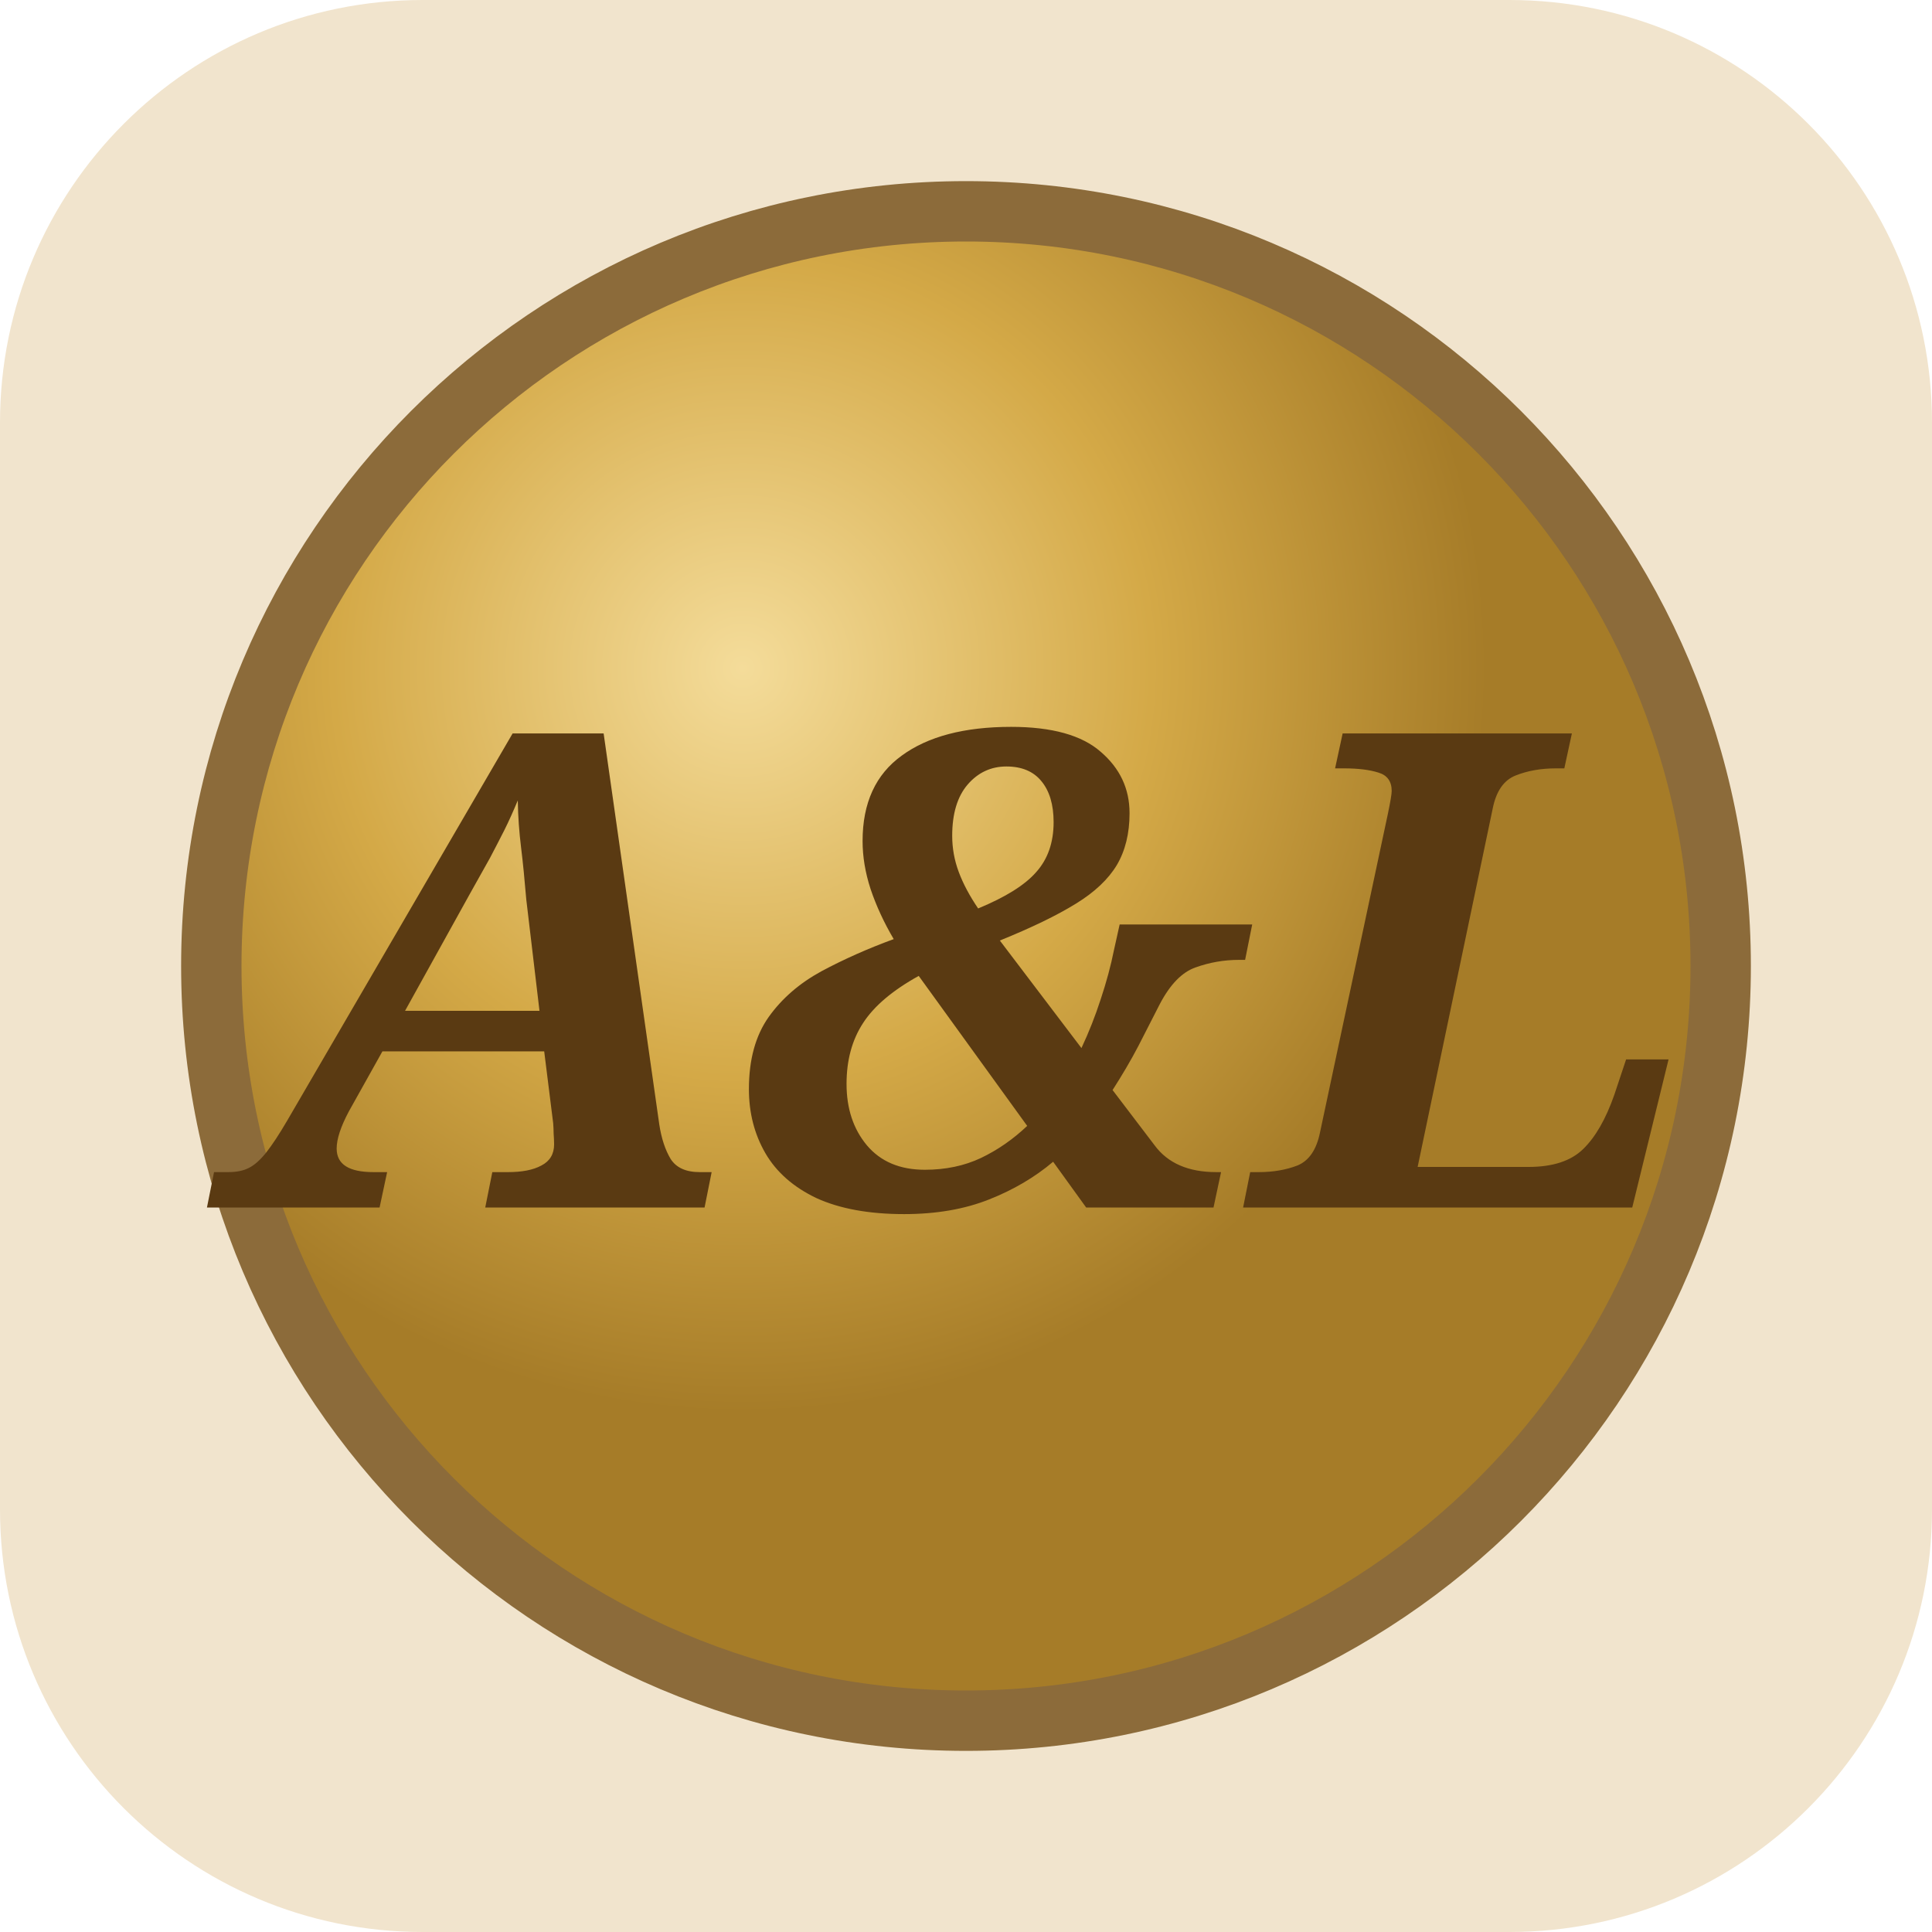
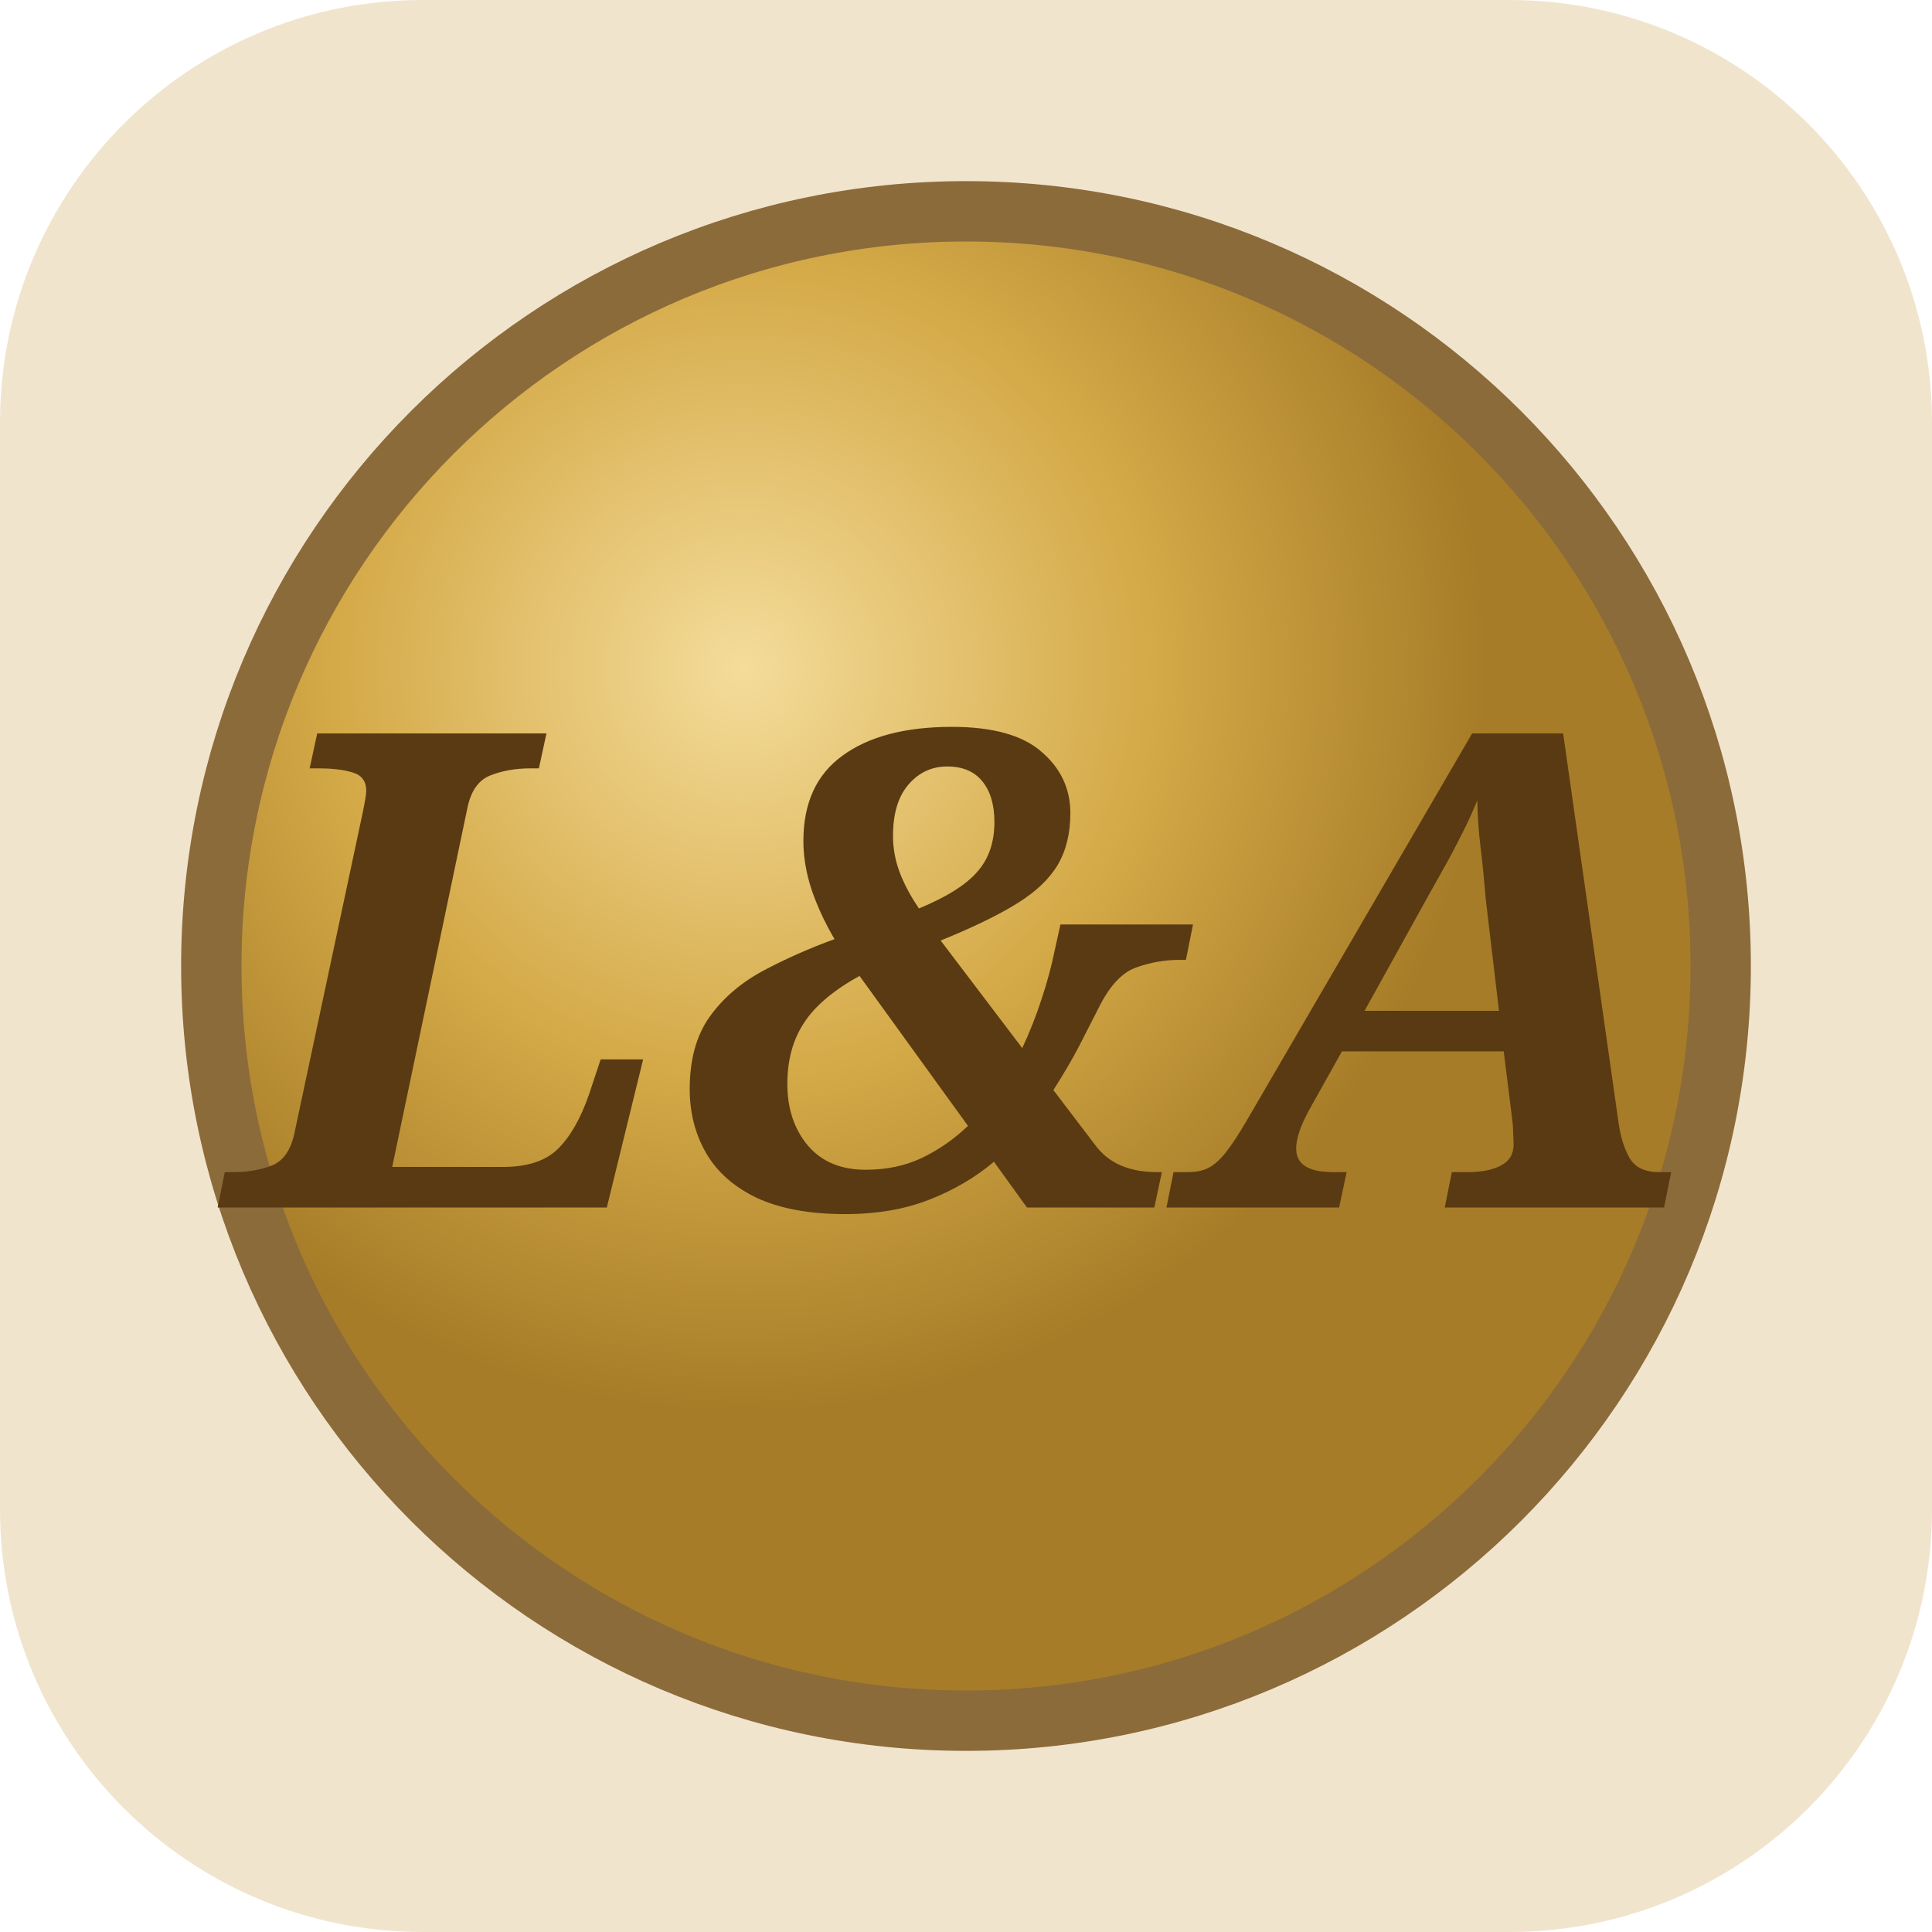
<svg xmlns="http://www.w3.org/2000/svg" viewBox="0 0 64 64">
  <defs>
    <radialGradient id="g" cx="35%" cy="30%">
      <stop offset="0" stop-color="#f4dc9a" />
      <stop offset=".55" stop-color="#d4a947" />
      <stop offset="1" stop-color="#a67c28" />
    </radialGradient>
  </defs>
  <rect width="64" height="64" rx="14" fill="#f1e4cd" />
  <circle cx="32" cy="32" r="25" fill="url(#g)" stroke="#8c6b3a" stroke-width="2" />
-   <text x="32" y="40" text-anchor="middle" font-family="Georgia,serif" font-style="italic" font-weight="700" font-size="22" fill="#5a3a12">A&amp;L</text>
+   <text x="32" y="40" text-anchor="middle" font-family="Georgia,serif" font-style="italic" font-weight="700" font-size="22" fill="#5a3a12">L&amp;A</text>
</svg>
